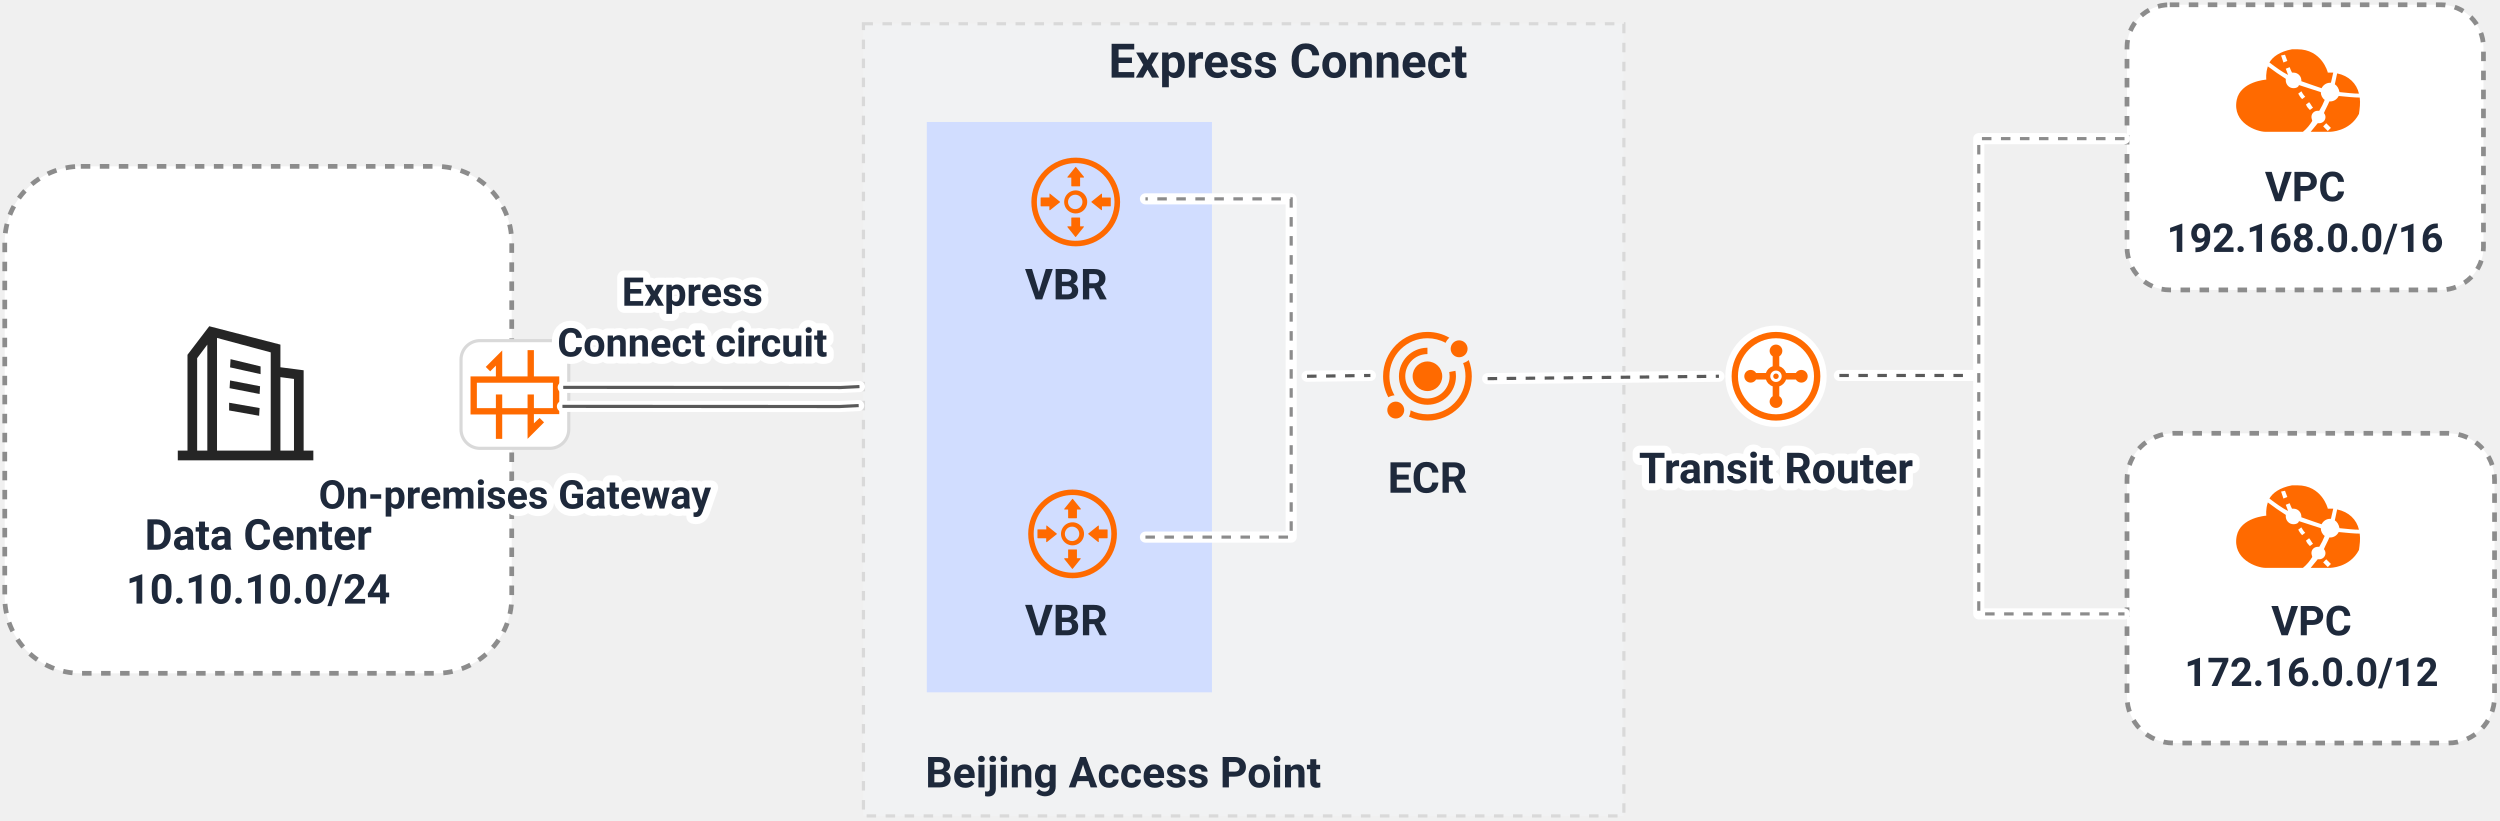
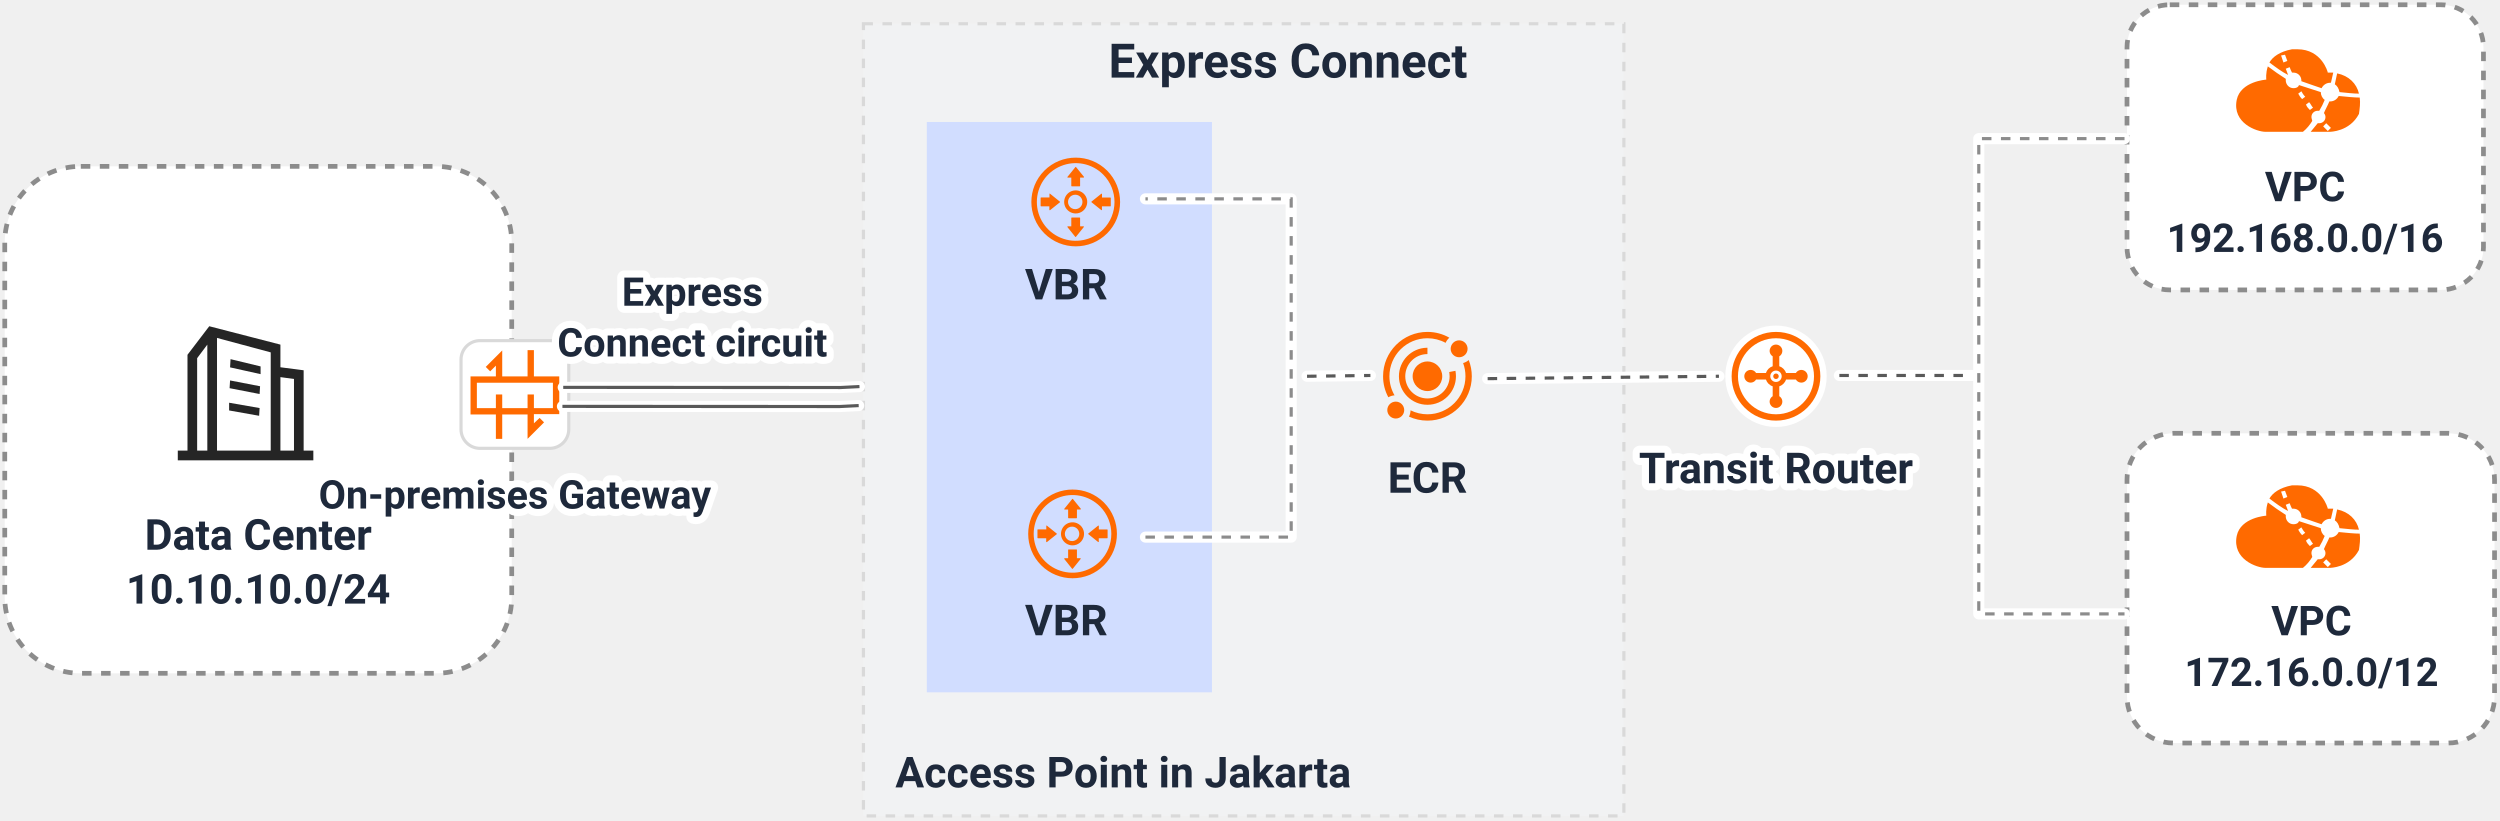
<svg xmlns="http://www.w3.org/2000/svg" viewBox="0 0 789 259" version="1.1" data-width="789" data-height="259" class="icms-hetu-svg" width="789" height="259">
  <defs />
  <g transform="translate(0.5,0.5)">
    <rect x="272" y="7" width="240" height="250" fill="#f1f2f3" stroke="#d9d9d9" stroke-dasharray="3 3" pointer-events="none" />
    <rect x="292" y="38" width="90" height="180" fill="#d1ddff" stroke="none" pointer-events="none" />
    <rect x="670.78" y="1" width="112.5" height="90" rx="13.5" ry="13.5" fill="#ffffff" stroke="#8c8c8c" stroke-width="1.5" stroke-dasharray="3 3" pointer-events="none" />
    <rect x="700.78" y="4.38" width="48" height="48" fill-opacity="0" fill="#ffffff" stroke="none" pointer-events="none" />
    <rect x="700.78" y="4.38" width="0" height="0" fill="none" stroke="#000000" stroke-width="2" pointer-events="none" />
    <path d="M 720.89 21.19 L 722.11 20.7 C 722.37 21.43 722.61 21.93 722.86 22.42 L 723.34 22.42 C 724.82 22.42 725.81 23.65 725.81 24.87 L 725.81 25.13 C 727.77 25.86 731.85 27.21 732.19 27.34 C 732.69 26.35 733.66 25.62 734.9 25.62 L 735.14 25.62 C 735.36 24.55 735.6 23.48 735.87 22.42 L 734.15 22.42 C 734.15 22.17 732.19 15.05 724.58 15.05 L 722.86 15.05 C 718.93 15.78 716.71 17.5 715.73 19.22 C 717.7 20.7 719.66 22.18 721.62 23.15 C 721.38 22.42 721.14 21.93 720.89 21.19 Z M 720.65 16.77 C 720.89 17.5 721.13 17.99 721.38 18.73 L 720.15 19.22 L 719.41 17.01 L 720.65 16.77 Z M 730.97 34.46 L 731.46 34.46 C 732.19 33.23 732.69 32.25 733.18 31.02 C 732.43 30.53 731.94 29.54 731.94 28.57 C 731.51 28.45 727.27 27.09 725.06 26.35 C 724.82 27.09 724.09 27.33 723.34 27.33 C 721.87 27.33 720.89 26.1 720.89 24.87 L 720.89 24.38 C 718.93 23.15 717.21 21.93 715.23 20.45 C 714.5 22.66 714.74 24.38 714.74 24.63 C 714.74 24.63 706.63 25.13 705.41 31.02 C 703.93 38.39 711.79 41.1 714.5 41.1 L 726.3 41.1 C 727.53 40.11 728.51 38.89 729.25 37.66 C 729.25 37.41 728.99 36.91 728.99 36.43 C 728.99 35.19 729.98 34.46 730.97 34.46 Z M 726.05 30.77 C 725.55 30.29 725.06 29.54 724.82 29.05 L 725.81 28.31 C 726.05 28.81 726.54 29.54 727.03 30.03 L 726.05 30.77 Z M 727.27 32.5 L 728.26 31.75 C 728.75 32.25 728.99 32.98 729.49 33.47 L 728.5 34.22 C 728.02 33.73 727.53 33.23 727.27 32.5 Z M 744.23 30.29 C 742.51 30.29 740.06 30.03 737.59 29.79 C 737.11 30.78 736.13 31.51 734.9 31.51 L 734.65 31.51 C 734.15 32.74 733.42 33.97 732.93 35.19 C 733.18 35.45 733.42 35.94 733.42 36.42 C 733.42 37.65 732.43 38.39 731.46 38.39 L 730.97 38.39 C 730.22 39.38 729.49 40.11 728.75 41.1 L 734.65 41.1 C 734.9 41.1 741.03 41.1 743.99 35.45 C 744.23 33.73 744.47 32.01 744.23 30.29 Z M 734.15 40.85 L 732.69 39.38 L 733.66 38.39 L 735.14 39.86 L 734.15 40.85 Z M 743.99 29.05 C 743.25 25.86 740.79 23.41 737.1 22.66 C 736.86 23.65 736.62 24.87 736.37 26.1 C 737.1 26.59 737.59 27.33 737.85 28.57 C 740.3 28.81 742.26 29.05 743.99 29.05 Z" fill="#ff6a00" stroke="none" pointer-events="none" />
    <g>
      <text x="727" y="63" text-anchor="middle" font-family="-apple-system, BlinkMacSystemFont, 'Segoe UI', Roboto, sans-serif" font-size="13" font-weight="700" fill="#1e293b">VPC</text>
      <text x="727" y="79" text-anchor="middle" font-family="-apple-system, BlinkMacSystemFont, 'Segoe UI', Roboto, sans-serif" font-size="12.5" font-weight="600" fill="#1e293b">192.168.0.0/16</text>
    </g>
    <g>
      <text x="450" y="155" text-anchor="middle" font-family="-apple-system, BlinkMacSystemFont, 'Segoe UI', Roboto, sans-serif" font-size="13.5" font-weight="700" fill="#1e293b">ECR</text>
    </g>
    <rect x="432" y="100.25" width="36" height="36" fill-opacity="0" fill="#ffffff" stroke="none" pointer-events="none" />
    <rect x="432" y="100.25" width="0" height="0" fill="none" stroke="#000000" stroke-width="2" pointer-events="none" />
    <path d="M 464 118.25 C 464 125.98 457.73 132.25 450 132.25 C 447.92 132.25 445.95 131.8 444.18 130.99 C 444.48 130.39 444.65 129.71 444.67 129 C 446.33 129.82 448.15 130.25 450 130.25 C 456.63 130.25 462 124.88 462 118.25 C 462 116.78 461.74 115.38 461.26 114.08 C 461.91 113.9 462.52 113.57 463.03 113.13 C 463.67 114.76 464 116.5 464 118.25 Z M 450 104.25 C 452.52 104.25 454.88 104.91 456.92 106.08 C 456.41 106.52 456 107.08 455.73 107.7 C 453.97 106.74 452 106.25 450 106.25 C 443.37 106.25 438 111.62 438 118.25 C 438 120.44 438.59 122.5 439.62 124.27 C 438.93 124.32 438.26 124.53 437.66 124.88 C 436.56 122.84 435.99 120.56 436 118.25 C 436 110.52 442.27 104.25 450 104.25 Z" fill="#ff6a00" stroke="none" pointer-events="none" />
    <path d="M 450 109.25 L 450 111.25 C 446.13 111.25 443 114.38 443 118.25 C 443 122.12 446.13 125.25 450 125.25 C 453.87 125.25 457 122.12 457 118.25 C 457 117.89 456.97 117.53 456.92 117.17 L 456.87 116.91 L 458.84 116.53 C 458.94 117.09 459 117.67 459 118.25 C 459 123.22 454.97 127.25 450 127.25 C 445.03 127.25 441 123.22 441 118.25 C 441 113.35 444.92 109.36 449.79 109.25 L 450 109.25 Z" fill="#ff6a00" stroke="none" pointer-events="none" />
    <path d="M 450 118.25 M 445.33 118.25 C 445.33 120.83 447.42 122.92 450 122.92 C 452.58 122.92 454.67 120.83 454.67 118.25 C 454.67 115.67 452.58 113.58 450 113.58 C 447.42 113.58 445.33 115.67 445.33 118.25 Z" fill="#ff6a00" stroke="none" pointer-events="none" />
    <path d="M 460 109.58 M 457.33 109.58 C 457.33 111.05 458.53 112.25 460 112.25 C 461.47 112.25 462.67 111.05 462.67 109.58 C 462.67 108.11 461.47 106.91 460 106.91 C 458.53 106.91 457.33 108.11 457.33 109.58 Z" fill="#ff6a00" stroke="none" pointer-events="none" />
    <path d="M 440 128.92 M 437.33 128.92 C 437.33 130.39 438.53 131.59 440 131.59 C 441.47 131.59 442.67 130.39 442.67 128.92 C 442.67 127.45 441.47 126.25 440 126.25 C 438.53 126.25 437.33 127.45 437.33 128.92 Z" fill="#ff6a00" stroke="none" pointer-events="none" />
    <rect x="1" y="52" width="160" height="160" rx="24" ry="24" fill="#ffffff" stroke="#8c8c8c" stroke-width="1.5" stroke-dasharray="3 3" pointer-events="none" />
    <rect x="320" y="150" width="36" height="36" fill-opacity="0" fill="#ffffff" stroke="none" pointer-events="none" />
    <rect x="320" y="150" width="0" height="0" fill="none" stroke="#000000" stroke-width="2" pointer-events="none" />
    <path d="M 328.1 158.1 C 333.56 152.64 342.43 152.63 347.9 158.09 C 353.37 163.57 353.37 172.43 347.9 177.91 C 342.43 183.37 333.56 183.36 328.1 177.9 C 322.63 172.43 322.63 163.57 328.1 158.1 Z M 346.66 159.33 C 343.15 155.82 337.88 154.77 333.3 156.67 C 328.72 158.56 325.73 163.03 325.73 167.99 C 325.73 172.95 328.72 177.42 333.3 179.31 C 337.88 181.21 343.15 180.16 346.66 176.65 C 351.43 171.86 351.43 164.12 346.66 159.33 Z M 339.23 172.91 C 339.27 172.91 339.3 172.92 339.33 172.94 L 339.37 172.99 L 339.38 173.04 L 339.38 175.67 L 340.47 175.67 L 340.46 175.7 C 340.49 175.69 340.52 175.69 340.55 175.7 C 340.59 175.74 340.6 175.79 340.59 175.83 L 340.55 175.9 L 338.07 178.99 C 338.04 179.02 338 179.04 337.96 179.04 L 337.9 179.03 L 337.85 178.99 L 335.37 175.9 C 335.36 175.87 335.36 175.84 335.37 175.81 C 335.37 175.76 335.4 175.72 335.44 175.69 L 335.51 175.67 L 336.6 175.67 L 336.6 173.04 C 336.6 172.99 336.63 172.94 336.67 172.92 L 336.74 172.91 L 339.23 172.91 Z M 339.39 164.62 C 340.99 165.29 341.9 166.99 341.56 168.69 C 341.22 170.4 339.73 171.62 337.99 171.62 C 336.52 171.62 335.19 170.73 334.62 169.37 C 334.06 168.01 334.38 166.44 335.42 165.4 C 336.46 164.36 338.03 164.05 339.39 164.62 Z M 329.85 165.36 L 329.91 165.4 L 333.01 167.9 L 333.04 167.94 L 333.05 167.99 L 333.04 168.04 L 333.01 168.09 L 329.91 170.57 C 329.87 170.6 329.83 170.61 329.78 170.6 C 329.74 170.58 329.71 170.55 329.69 170.51 L 329.68 170.46 L 329.68 169.37 L 327.05 169.37 C 327 169.37 326.96 169.34 326.94 169.3 L 326.92 169.23 L 326.92 166.72 C 326.92 166.68 326.93 166.65 326.95 166.62 L 327 166.59 L 327.05 166.58 L 329.71 166.58 L 329.71 165.48 C 329.7 165.45 329.7 165.43 329.71 165.4 L 329.78 165.36 L 329.85 165.36 Z M 346.16 165.37 L 346.21 165.38 C 346.24 165.4 346.27 165.43 346.28 165.46 L 346.29 165.51 L 346.29 166.6 L 348.92 166.6 C 348.96 166.6 349 166.61 349.02 166.64 L 349.05 166.69 L 349.06 166.74 L 349.06 169.23 L 349.04 169.3 C 349.02 169.33 349 169.35 348.97 169.36 L 348.92 169.37 L 346.27 169.37 L 346.27 170.46 C 346.28 170.49 346.28 170.52 346.27 170.55 C 346.23 170.58 346.18 170.6 346.13 170.58 L 346.07 170.55 L 342.97 168.07 L 342.94 168.01 L 342.94 167.94 L 342.97 167.88 L 346.07 165.4 L 346.11 165.37 L 346.16 165.37 Z M 337.99 165.71 C 337.14 165.65 336.33 166.07 335.89 166.8 C 335.45 167.53 335.45 168.44 335.89 169.17 C 336.33 169.9 337.14 170.32 337.99 170.26 C 339.19 170.18 340.12 169.19 340.12 167.99 C 340.12 166.78 339.19 165.79 337.99 165.71 Z M 338.03 156.94 L 338.1 156.98 L 340.61 160.07 L 340.61 160.12 L 340.61 160.16 C 340.61 160.21 340.58 160.26 340.54 160.28 L 340.47 160.3 L 339.38 160.3 L 339.38 162.92 C 339.38 162.96 339.36 163 339.33 163.02 L 339.29 163.05 L 339.23 163.06 L 336.74 163.06 C 336.69 163.06 336.65 163.03 336.62 162.99 L 336.6 162.92 L 336.6 160.3 L 335.49 160.3 C 335.46 160.3 335.43 160.29 335.4 160.27 C 335.36 160.23 335.35 160.18 335.36 160.14 L 335.4 160.07 L 337.9 156.98 L 337.96 156.94 L 338.03 156.94 Z" fill="#ff6a00" stroke="none" pointer-events="none" />
    <g>
      <text x="336" y="200" text-anchor="middle" font-family="-apple-system, BlinkMacSystemFont, 'Segoe UI', Roboto, sans-serif" font-size="13.5" font-weight="700" fill="#1e293b">VBR</text>
    </g>
    <rect x="321" y="45.25" width="36" height="36" fill-opacity="0" fill="#ffffff" stroke="none" pointer-events="none" />
    <rect x="321" y="45.25" width="0" height="0" fill="none" stroke="#000000" stroke-width="2" pointer-events="none" />
    <path d="M 329.1 53.35 C 334.56 47.89 343.43 47.88 348.9 53.34 C 354.37 58.82 354.37 67.68 348.9 73.16 C 343.43 78.62 334.56 78.61 329.1 73.15 C 323.63 67.68 323.63 58.82 329.1 53.35 Z M 347.66 54.58 C 344.15 51.07 338.88 50.02 334.3 51.92 C 329.72 53.81 326.73 58.28 326.73 63.24 C 326.73 68.2 329.72 72.67 334.3 74.56 C 338.88 76.46 344.15 75.41 347.66 71.9 C 352.43 67.11 352.43 59.37 347.66 54.58 Z M 340.23 68.16 C 340.27 68.16 340.3 68.17 340.33 68.19 L 340.37 68.24 L 340.38 68.29 L 340.38 70.92 L 341.47 70.92 L 341.46 70.95 C 341.49 70.94 341.52 70.94 341.55 70.95 C 341.59 70.99 341.6 71.04 341.59 71.08 L 341.55 71.15 L 339.07 74.24 C 339.04 74.27 339 74.29 338.96 74.29 L 338.9 74.28 L 338.85 74.24 L 336.37 71.15 C 336.36 71.12 336.36 71.09 336.37 71.06 C 336.37 71.01 336.4 70.97 336.44 70.94 L 336.51 70.92 L 337.6 70.92 L 337.6 68.29 C 337.6 68.24 337.63 68.19 337.67 68.17 L 337.74 68.16 L 340.23 68.16 Z M 340.39 59.87 C 341.99 60.54 342.9 62.24 342.56 63.94 C 342.22 65.65 340.73 66.87 338.99 66.87 C 337.52 66.87 336.19 65.98 335.62 64.62 C 335.06 63.26 335.38 61.69 336.42 60.65 C 337.46 59.61 339.03 59.3 340.39 59.87 Z M 330.85 60.61 L 330.91 60.65 L 334.01 63.15 L 334.04 63.19 L 334.05 63.24 L 334.04 63.29 L 334.01 63.34 L 330.91 65.82 C 330.87 65.85 330.83 65.86 330.78 65.85 C 330.74 65.83 330.71 65.8 330.69 65.76 L 330.68 65.71 L 330.68 64.62 L 328.05 64.62 C 328 64.62 327.96 64.59 327.94 64.55 L 327.92 64.48 L 327.92 61.97 C 327.92 61.93 327.93 61.9 327.95 61.87 L 328 61.84 L 328.05 61.83 L 330.71 61.83 L 330.71 60.73 C 330.7 60.7 330.7 60.68 330.71 60.65 L 330.78 60.61 L 330.85 60.61 Z M 347.16 60.62 L 347.21 60.63 C 347.24 60.65 347.27 60.68 347.28 60.71 L 347.29 60.76 L 347.29 61.85 L 349.92 61.85 C 349.96 61.85 350 61.86 350.02 61.89 L 350.05 61.94 L 350.06 61.99 L 350.06 64.48 L 350.04 64.55 C 350.02 64.58 350 64.6 349.97 64.61 L 349.92 64.62 L 347.27 64.62 L 347.27 65.71 C 347.28 65.74 347.28 65.77 347.27 65.8 C 347.23 65.83 347.18 65.85 347.13 65.83 L 347.07 65.8 L 343.97 63.32 L 343.94 63.26 L 343.94 63.19 L 343.97 63.13 L 347.07 60.65 L 347.11 60.62 L 347.16 60.62 Z M 338.99 60.96 C 338.14 60.9 337.33 61.32 336.89 62.05 C 336.45 62.78 336.45 63.69 336.89 64.42 C 337.33 65.15 338.14 65.57 338.99 65.51 C 340.19 65.43 341.12 64.44 341.12 63.24 C 341.12 62.03 340.19 61.04 338.99 60.96 Z M 339.03 52.19 L 339.1 52.23 L 341.61 55.32 L 341.61 55.37 L 341.61 55.41 C 341.61 55.46 341.58 55.51 341.54 55.53 L 341.47 55.55 L 340.38 55.55 L 340.38 58.17 C 340.38 58.21 340.36 58.25 340.33 58.27 L 340.29 58.3 L 340.23 58.31 L 337.74 58.31 C 337.69 58.31 337.65 58.28 337.62 58.24 L 337.6 58.17 L 337.6 55.55 L 336.49 55.55 C 336.46 55.55 336.43 55.54 336.4 55.52 C 336.36 55.48 336.35 55.43 336.36 55.39 L 336.4 55.32 L 338.9 52.23 L 338.96 52.19 L 339.03 52.19 Z" fill="#ff6a00" stroke="none" pointer-events="none" />
    <g>
      <text x="336" y="94" text-anchor="middle" font-family="-apple-system, BlinkMacSystemFont, 'Segoe UI', Roboto, sans-serif" font-size="13.5" font-weight="700" fill="#1e293b">VBR</text>
    </g>
    <g>
-       <text x="354" y="248" text-anchor="middle" font-family="-apple-system, BlinkMacSystemFont, 'Segoe UI', Roboto, sans-serif" font-size="13.5" font-weight="700" fill="#1e293b">Beijing Access Point</text>
+       <text x="354" y="248" text-anchor="middle" font-family="-apple-system, BlinkMacSystemFont, 'Segoe UI', Roboto, sans-serif" font-size="13.5" font-weight="700" fill="#1e293b">Access Point in Jakarta</text>
    </g>
    <g>
      <text x="406" y="24" text-anchor="middle" font-family="-apple-system, BlinkMacSystemFont, 'Segoe UI', Roboto, sans-serif" font-size="15" font-weight="700" fill="#1e293b">Express Connect</text>
    </g>
    <rect x="145" y="107" width="34" height="34" rx="6" fill="#ffffff" stroke="#d9d9d9" stroke-width="1" pointer-events="none" />
    <rect x="144" y="106" width="0" height="0" fill="none" stroke="#000000" stroke-width="2" stroke-dasharray="6 6" pointer-events="none" />
    <path d="M 176 130.3 L 176 118.3 L 168 118.3 L 168 110 L 166 110 L 166 118.3 L 158 118.3 L 158 110.1 L 152.8 115.3 L 154.2 116.7 L 156 114.9 L 156 118.3 L 148 118.3 L 148 130.3 L 156 130.3 L 156 138 L 158 138 L 158 130.3 L 166 130.3 L 166 138 L 171.2 132.8 L 169.8 131.4 L 168 133.1 L 168 130.2 L 176 130.2 Z M 158 128.3 L 158 124 L 156 124 L 156 128.3 L 150 128.3 L 150 120.3 L 174 120.3 L 174 128.3 L 168 128.3 L 168 124 L 166 124 L 166 128.3 L 158 128.3 Z" fill="#ff6a00" stroke="none" pointer-events="none" />
    <g>
      <text x="162" y="160" text-anchor="middle" font-family="-apple-system, BlinkMacSystemFont, 'Segoe UI', Roboto, sans-serif" font-size="12.5" font-weight="700" stroke="#ffffff" stroke-width="4.5" stroke-linejoin="round" stroke-linecap="round" fill="none">On-premises Gateway</text>
      <text x="162" y="160" text-anchor="middle" font-family="-apple-system, BlinkMacSystemFont, 'Segoe UI', Roboto, sans-serif" font-size="12.5" font-weight="700" fill="#1e293b">On-premises Gateway</text>
    </g>
    <rect x="670.78" y="136.25" width="116" height="97.75" rx="14.66" ry="14.66" fill="#ffffff" stroke="#8c8c8c" stroke-width="1.5" stroke-dasharray="3 3" pointer-events="none" />
    <rect x="700.78" y="142" width="48" height="48" fill-opacity="0" fill="#ffffff" stroke="none" pointer-events="none" />
    <rect x="700.78" y="142" width="0" height="0" fill="none" stroke="#000000" stroke-width="2" pointer-events="none" />
    <path d="M 720.89 158.81 L 722.11 158.32 C 722.37 159.05 722.61 159.55 722.86 160.04 L 723.34 160.04 C 724.82 160.04 725.81 161.27 725.81 162.49 L 725.81 162.75 C 727.77 163.48 731.85 164.83 732.19 164.96 C 732.69 163.97 733.66 163.24 734.9 163.24 L 735.14 163.24 C 735.36 162.17 735.6 161.1 735.87 160.04 L 734.15 160.04 C 734.15 159.79 732.19 152.67 724.58 152.67 L 722.86 152.67 C 718.93 153.4 716.71 155.12 715.73 156.84 C 717.7 158.32 719.66 159.8 721.62 160.77 C 721.38 160.04 721.14 159.55 720.89 158.81 Z M 720.65 154.39 C 720.89 155.12 721.13 155.61 721.38 156.35 L 720.15 156.84 L 719.41 154.63 L 720.65 154.39 Z M 730.97 172.08 L 731.46 172.08 C 732.19 170.85 732.69 169.87 733.18 168.64 C 732.43 168.15 731.94 167.16 731.94 166.19 C 731.51 166.07 727.27 164.71 725.06 163.97 C 724.82 164.71 724.09 164.95 723.34 164.95 C 721.87 164.95 720.89 163.72 720.89 162.49 L 720.89 162 C 718.93 160.77 717.21 159.55 715.23 158.07 C 714.5 160.28 714.74 162 714.74 162.25 C 714.74 162.25 706.63 162.75 705.41 168.64 C 703.93 176.01 711.79 178.72 714.5 178.72 L 726.3 178.72 C 727.53 177.73 728.51 176.51 729.25 175.28 C 729.25 175.03 728.99 174.53 728.99 174.05 C 728.99 172.81 729.98 172.08 730.97 172.08 Z M 726.05 168.39 C 725.55 167.91 725.06 167.16 724.82 166.67 L 725.81 165.93 C 726.05 166.43 726.54 167.16 727.03 167.65 L 726.05 168.39 Z M 727.27 170.12 L 728.26 169.37 C 728.75 169.87 728.99 170.6 729.49 171.09 L 728.5 171.84 C 728.02 171.35 727.53 170.85 727.27 170.12 Z M 744.23 167.91 C 742.51 167.91 740.06 167.65 737.59 167.41 C 737.11 168.4 736.13 169.13 734.9 169.13 L 734.65 169.13 C 734.15 170.36 733.42 171.59 732.93 172.81 C 733.18 173.07 733.42 173.56 733.42 174.04 C 733.42 175.27 732.43 176.01 731.46 176.01 L 730.97 176.01 C 730.22 177 729.49 177.73 728.75 178.72 L 734.65 178.72 C 734.9 178.72 741.03 178.72 743.99 173.07 C 744.23 171.35 744.47 169.63 744.23 167.91 Z M 734.15 178.47 L 732.69 177 L 733.66 176.01 L 735.14 177.48 L 734.15 178.47 Z M 743.99 166.67 C 743.25 163.48 740.79 161.03 737.1 160.28 C 736.86 161.27 736.62 162.49 736.37 163.72 C 737.1 164.21 737.59 164.95 737.85 166.19 C 740.3 166.43 742.26 166.67 743.99 166.67 Z" fill="#ff6a00" stroke="none" pointer-events="none" />
    <g>
      <text x="729" y="200" text-anchor="middle" font-family="-apple-system, BlinkMacSystemFont, 'Segoe UI', Roboto, sans-serif" font-size="13" font-weight="700" fill="#1e293b">VPC</text>
      <text x="729" y="216" text-anchor="middle" font-family="-apple-system, BlinkMacSystemFont, 'Segoe UI', Roboto, sans-serif" font-size="12.5" font-weight="600" fill="#1e293b">172.16.0.0/12</text>
    </g>
    <g>
      <text x="218" y="96" text-anchor="middle" font-family="-apple-system, BlinkMacSystemFont, 'Segoe UI', Roboto, sans-serif" font-size="12.5" font-weight="700" stroke="#ffffff" stroke-width="4.5" stroke-linejoin="round" stroke-linecap="round" fill="none">Express</text>
      <text x="218" y="96" text-anchor="middle" font-family="-apple-system, BlinkMacSystemFont, 'Segoe UI', Roboto, sans-serif" font-size="12.5" font-weight="700" fill="#1e293b">Express</text>
      <text x="218" y="112" text-anchor="middle" font-family="-apple-system, BlinkMacSystemFont, 'Segoe UI', Roboto, sans-serif" font-size="12.5" font-weight="700" stroke="#ffffff" stroke-width="4.5" stroke-linejoin="round" stroke-linecap="round" fill="none">Connect circuit</text>
      <text x="218" y="112" text-anchor="middle" font-family="-apple-system, BlinkMacSystemFont, 'Segoe UI', Roboto, sans-serif" font-size="12.5" font-weight="700" fill="#1e293b">Connect circuit</text>
    </g>
    <rect x="49.5" y="96.5" width="55" height="55" fill-opacity="0" fill="#ffffff" stroke="none" pointer-events="none" />
    <rect x="49.5" y="96.5" width="0" height="0" fill="none" stroke="#000000" stroke-width="2" pointer-events="none" />
    <path d="M 88 142.33 L 84.94 142.33 L 84.94 110.71 L 66.76 105.82 L 61.72 112.54 L 61.72 141.72 L 58.67 141.72 L 58.67 111.47 L 65.54 102.46 L 88 108.26 Z M 64.93 104.14 L 67.99 104.14 L 67.99 141.72 L 64.93 141.72 Z M 55.61 141.72 L 98.39 141.72 L 98.39 144.78 L 55.61 144.78 Z M 95.33 141.72 L 92.28 141.72 L 92.28 119.11 L 86.78 118.35 L 87.08 115.29 L 95.33 116.36 Z M 81.74 115.14 L 72.26 112.85 L 72.11 115.44 L 81.74 117.58 Z M 81.58 121.4 L 72.11 119.57 L 71.96 122.01 L 81.43 123.85 Z M 81.43 128.28 L 71.81 126.6 L 71.81 129.04 L 81.28 130.72 Z" fill="#252525" stroke="none" pointer-events="none" />
    <g>
      <text x="81" y="173" text-anchor="middle" font-family="-apple-system, BlinkMacSystemFont, 'Segoe UI', Roboto, sans-serif" font-size="13.5" font-weight="700" fill="#1e293b">Data Center</text>
      <text x="81" y="190" text-anchor="middle" font-family="-apple-system, BlinkMacSystemFont, 'Segoe UI', Roboto, sans-serif" font-size="13" font-weight="600" fill="#1e293b">10.10.10.0/24</text>
    </g>
    <path d="M 177 127.75 L 264.5 127.8 L 270.5 127.5" fill="none" stroke="#ffffff" stroke-width="3.5" stroke-linecap="round" stroke-linejoin="round" pointer-events="none" />
    <path d="M 177 127.75 L 264.5 127.8 L 270.5 127.5" fill="none" stroke="#595959" stroke-miterlimit="10" pointer-events="none" />
    <circle cx="560" cy="118.25" r="16" fill="#ffffff" pointer-events="none" />
    <rect x="542" y="100.25" width="0" height="0" fill="none" stroke="#000000" stroke-width="2" stroke-dasharray="6 6" pointer-events="none" />
    <path d="M 560 104.25 C 567.73 104.25 574 110.52 574 118.25 C 574 125.98 567.73 132.25 560 132.25 C 552.27 132.25 546 125.98 546 118.25 C 546 110.52 552.27 104.25 560 104.25 Z M 560 106.25 C 553.37 106.25 548 111.62 548 118.25 C 548 124.88 553.37 130.25 560 130.25 C 566.63 130.25 572 124.88 572 118.25 C 572 111.62 566.63 106.25 560 106.25 Z M 560 108.25 C 560.9 108.25 561.69 108.85 561.93 109.71 C 562.17 110.57 561.81 111.49 561.04 111.96 L 561.04 115.08 C 562.05 115.41 562.84 116.2 563.17 117.21 L 566.29 117.21 C 566.76 116.44 567.68 116.08 568.54 116.32 C 569.4 116.57 570 117.35 570 118.25 C 570 119.15 569.4 119.93 568.54 120.18 C 567.68 120.42 566.76 120.06 566.29 119.29 L 563.17 119.29 C 562.84 120.3 562.05 121.09 561.04 121.42 L 561.04 122.4 L 561.04 122.4 L 561.04 124.54 C 561.81 125.01 562.17 125.93 561.93 126.79 C 561.68 127.65 560.9 128.25 560 128.25 C 559.1 128.25 558.32 127.65 558.07 126.79 C 557.83 125.93 558.19 125.01 558.96 124.54 L 558.96 121.42 C 557.95 121.09 557.16 120.3 556.83 119.29 L 553.71 119.29 C 553.24 120.06 552.32 120.42 551.46 120.18 C 550.6 119.93 550 119.15 550 118.25 C 550 117.35 550.6 116.57 551.46 116.32 C 552.32 116.08 553.24 116.44 553.71 117.21 L 556.83 117.21 C 557.16 116.2 557.95 115.41 558.96 115.08 L 558.96 111.96 C 558.19 111.49 557.83 110.57 558.07 109.71 C 558.31 108.85 559.1 108.25 560 108.25 Z M 560 116.45 C 559.01 116.45 558.2 117.26 558.2 118.25 C 558.2 119.24 559.01 120.05 560 120.05 C 560.99 120.05 561.8 119.24 561.8 118.25 C 561.8 117.26 560.99 116.45 560 116.45 Z M 560 117.38 C 560.48 117.38 560.87 117.77 560.87 118.25 C 560.87 118.73 560.48 119.12 560 119.12 C 559.52 119.12 559.13 118.73 559.13 118.25 C 559.13 117.77 559.52 117.38 560 117.38 Z" fill="#ff6a00" stroke="none" pointer-events="none" />
    <g>
      <text x="560" y="152" text-anchor="middle" font-family="-apple-system, BlinkMacSystemFont, 'Segoe UI', Roboto, sans-serif" font-size="13.5" font-weight="700" stroke="#ffffff" stroke-width="4.5" stroke-linejoin="round" stroke-linecap="round" fill="none">Transit Router</text>
      <text x="560" y="152" text-anchor="middle" font-family="-apple-system, BlinkMacSystemFont, 'Segoe UI', Roboto, sans-serif" font-size="13.5" font-weight="700" fill="#1e293b">Transit Router</text>
    </g>
    <path d="M 412 118.25 L 432 118" fill="none" stroke="#ffffff" stroke-width="3.5" stroke-linecap="round" stroke-linejoin="round" pointer-events="none" />
    <path d="M 412 118.25 L 432 118" fill="none" stroke="#595959" stroke-miterlimit="10" stroke-dasharray="3 3" pointer-events="none" />
    <path d="M 407 62.25 L 361 62.25 L 361 169 L 407 169" fill="none" stroke="#ffffff" stroke-width="3.5" stroke-linecap="round" stroke-linejoin="round" transform="rotate(-180,384,115.63)" pointer-events="none" />
    <path d="M 407 62.25 L 361 62.25 L 361 169 L 407 169" fill="none" stroke="#8c8c8c" stroke-miterlimit="10" stroke-dasharray="3 3" transform="rotate(-180,384,115.63)" pointer-events="none" />
    <path d="M 580 118 L 622 118" fill="none" stroke="#ffffff" stroke-width="3.5" stroke-linecap="round" stroke-linejoin="round" pointer-events="none" />
    <path d="M 580 118 L 622 118" fill="none" stroke="#595959" stroke-miterlimit="10" stroke-dasharray="3 3" pointer-events="none" />
    <path d="M 469 119 L 542 118.25" fill="none" stroke="#ffffff" stroke-width="3.5" stroke-linecap="round" stroke-linejoin="round" pointer-events="none" />
    <path d="M 469 119 L 542 118.25" fill="none" stroke="#595959" stroke-miterlimit="10" stroke-dasharray="3 3" pointer-events="none" />
    <path d="M 177.25 121.75 L 264.8 121.8 L 270.75 121.5" fill="none" stroke="#ffffff" stroke-width="3.5" stroke-linecap="round" stroke-linejoin="round" pointer-events="none" />
    <path d="M 177.25 121.75 L 264.8 121.8 L 270.75 121.5" fill="none" stroke="#595959" stroke-miterlimit="10" pointer-events="none" />
    <path d="M 670 43.25 L 624 43.25 L 624 193.25 L 670 193.25" fill="none" stroke="#ffffff" stroke-width="3.5" stroke-linecap="round" stroke-linejoin="round" pointer-events="none" />
    <path d="M 670 43.25 L 624 43.25 L 624 193.25 L 670 193.25" fill="none" stroke="#8c8c8c" stroke-miterlimit="10" stroke-dasharray="3 3" pointer-events="none" />
  </g>
</svg>
